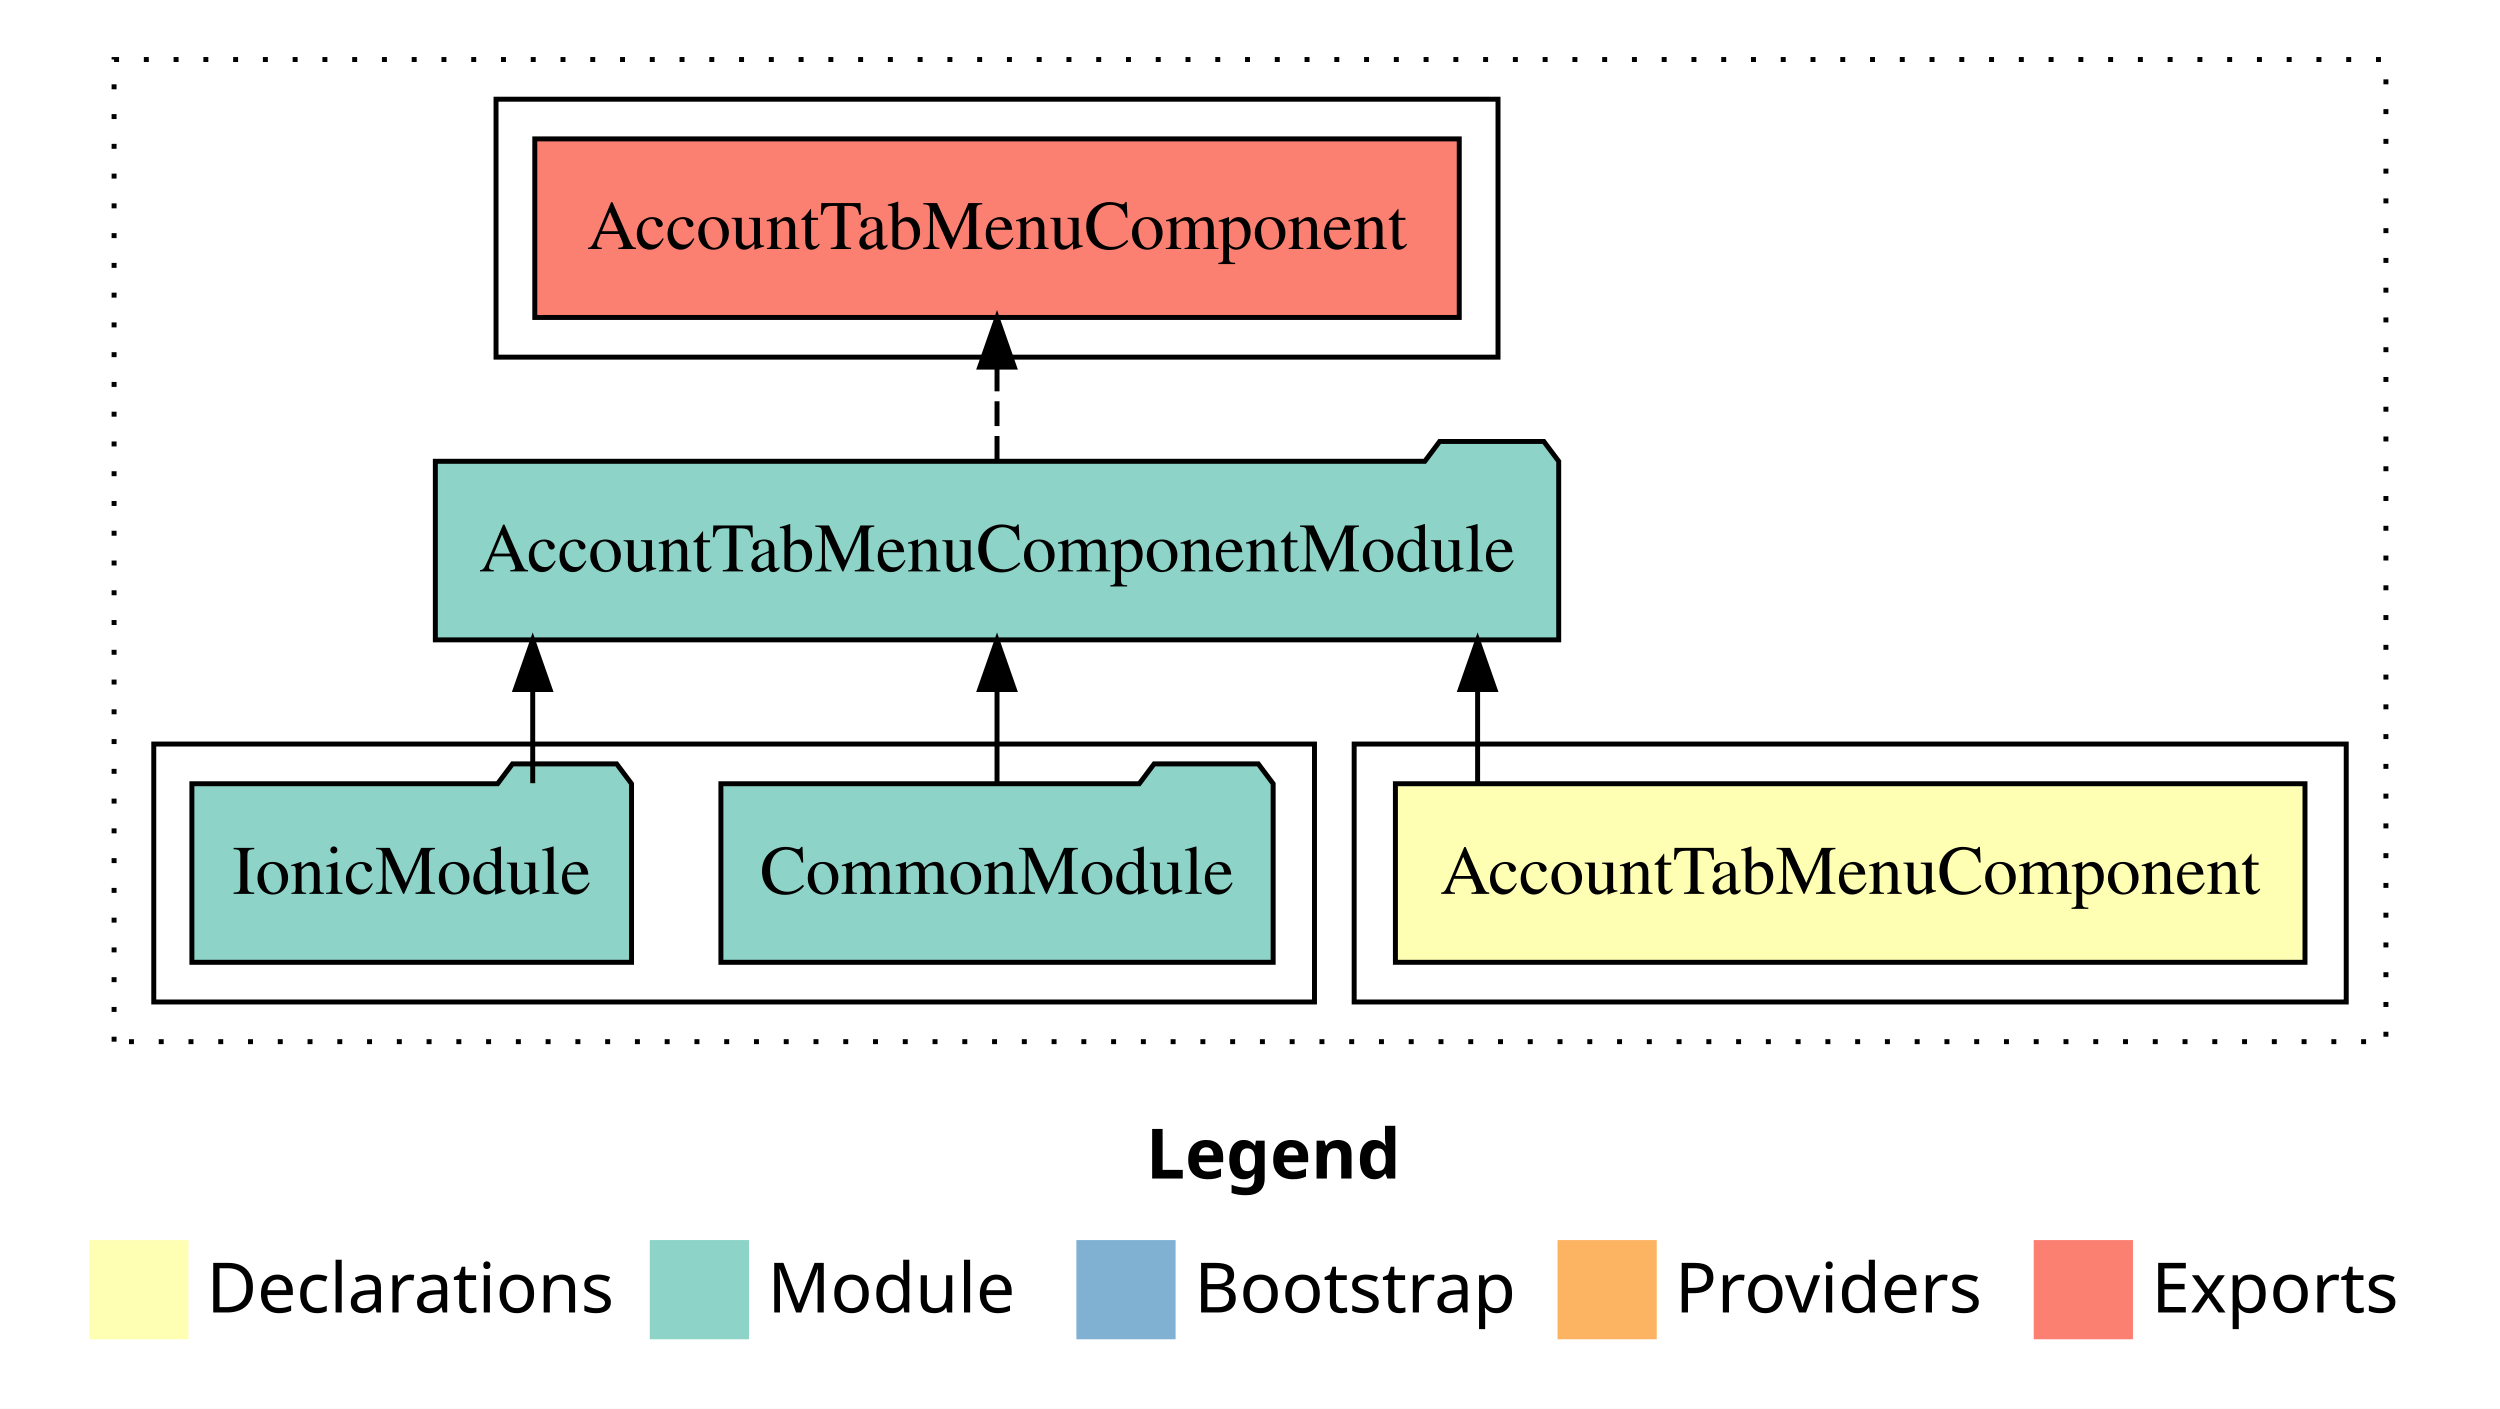
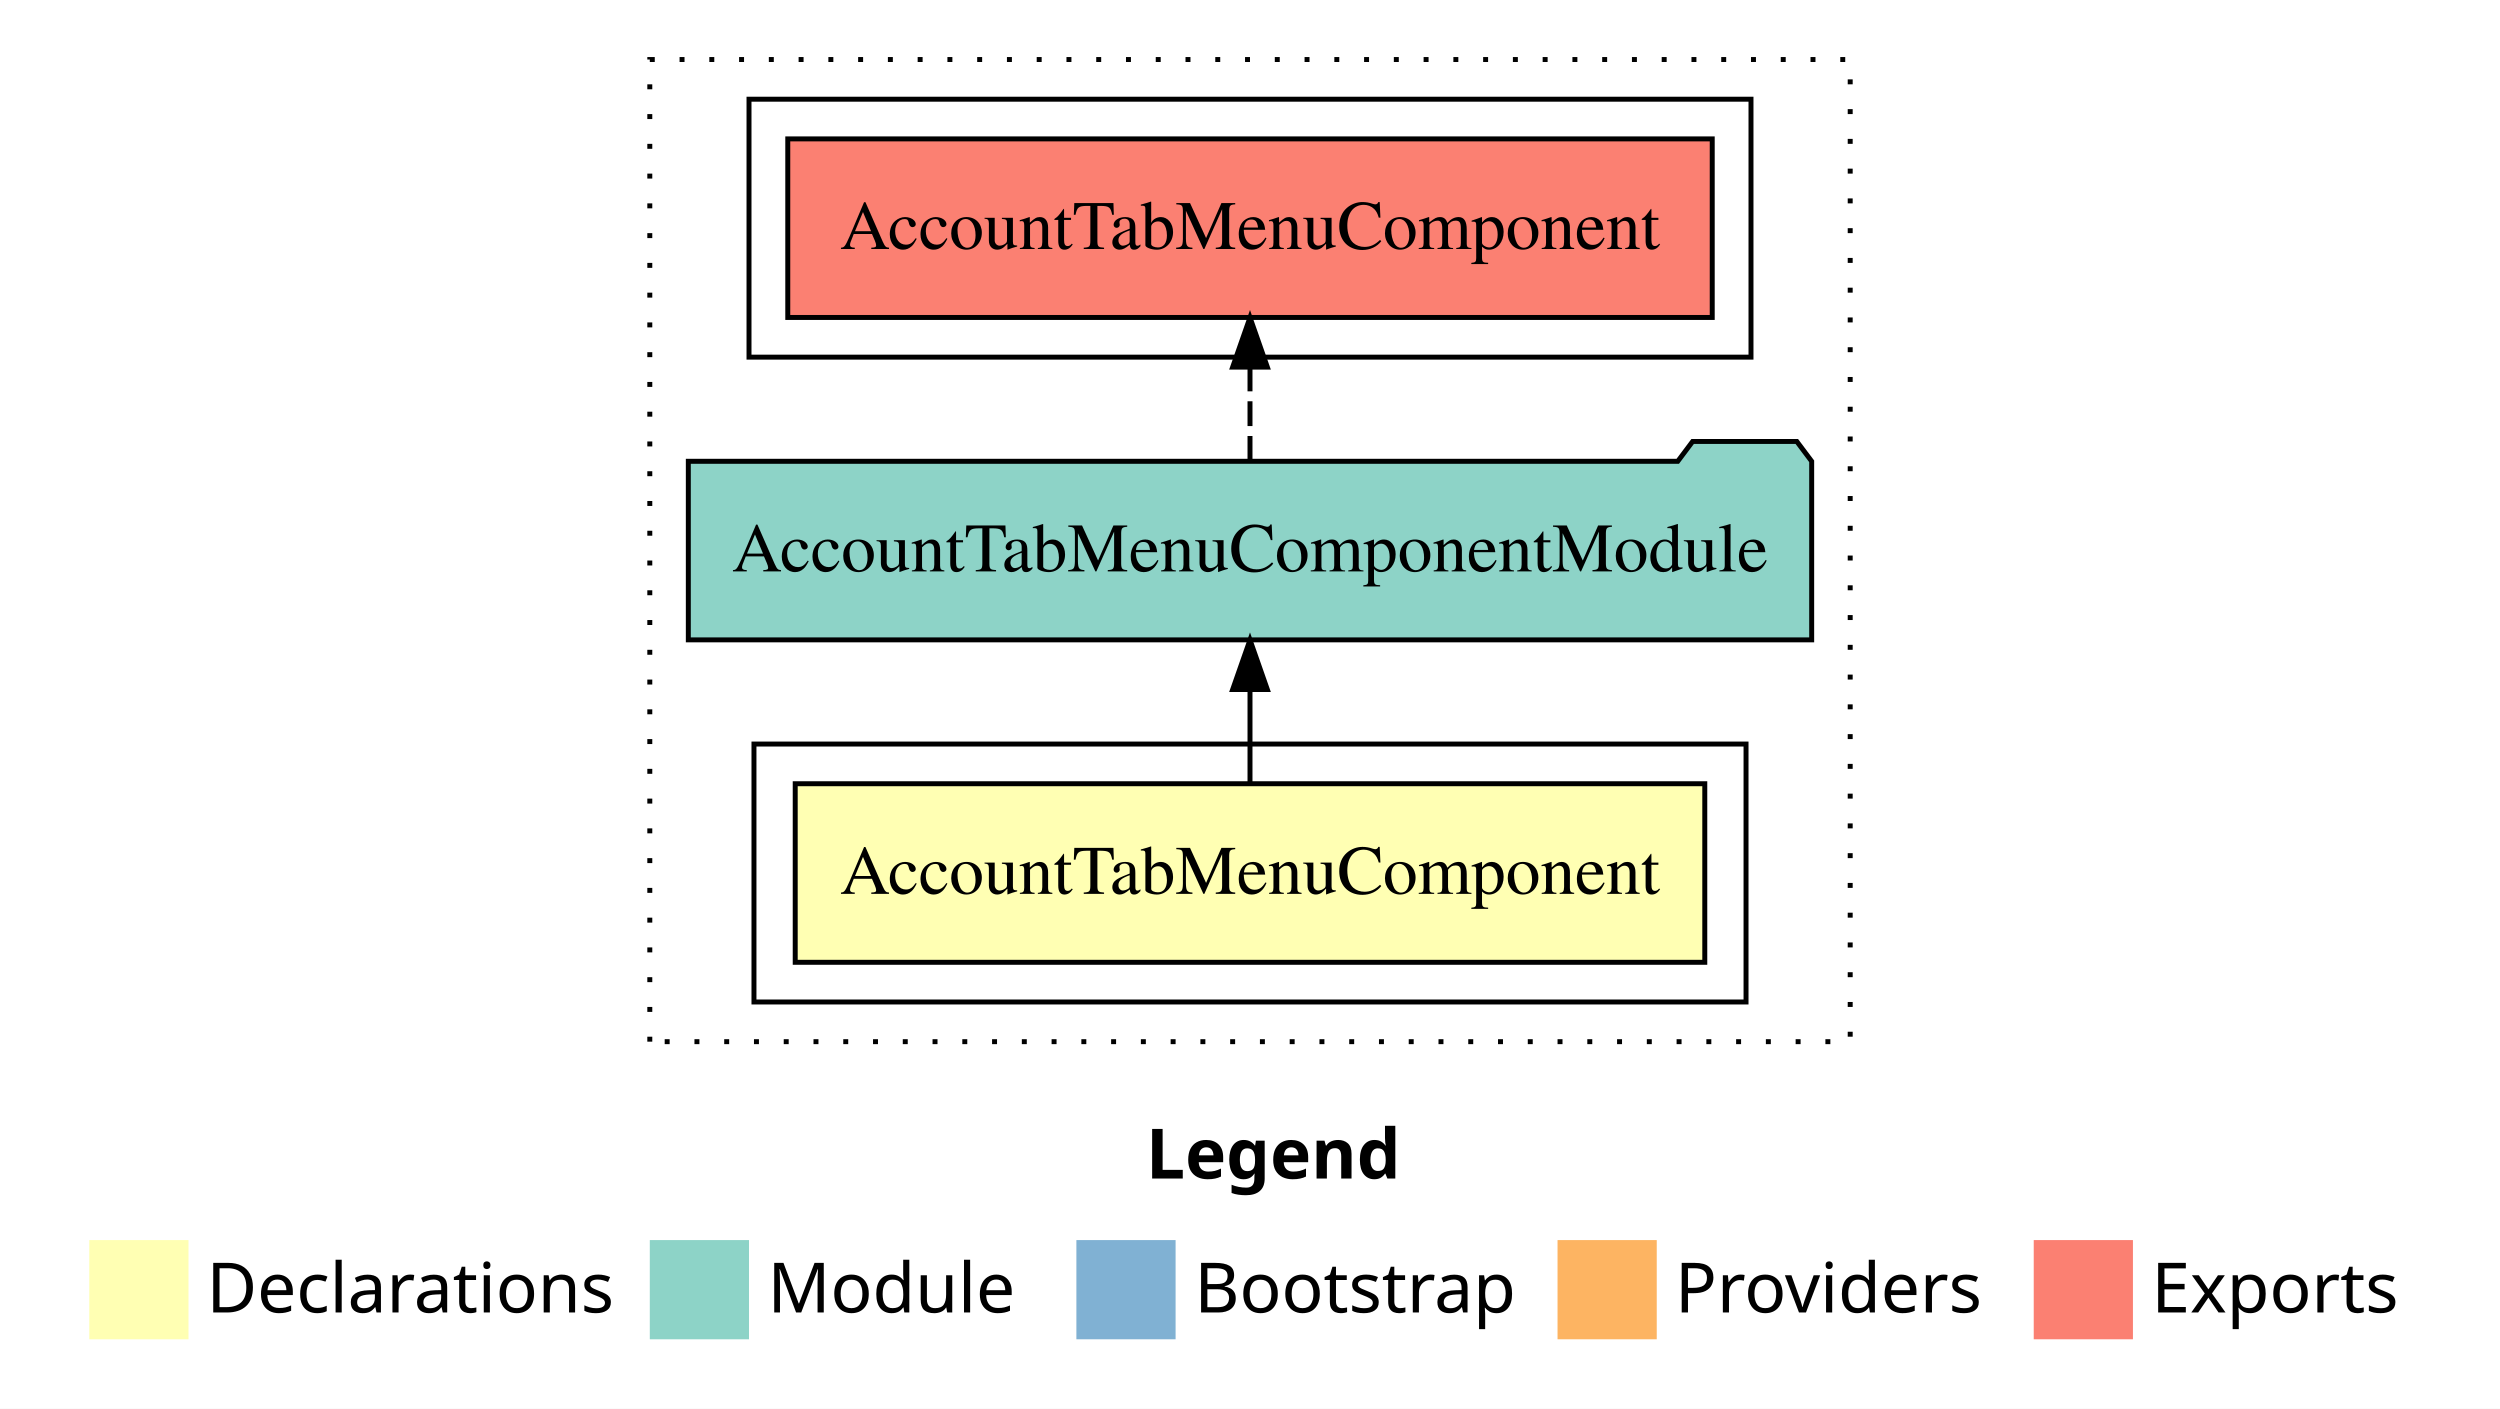
<svg xmlns="http://www.w3.org/2000/svg" width="504pt" height="284pt" viewBox="0.00 0.00 504.00 284.00">
  <g id="graph0" class="graph" transform="scale(1 1) rotate(0) translate(4 280)">
    <polygon fill="#ffffff" stroke="transparent" points="-4,4 -4,-280 500,-280 500,4 -4,4" />
    <text text-anchor="start" x="227.009" y="-42.4" font-family="sans-serif" font-weight="bold" font-size="14.00" fill="#000000">Legend</text>
    <polygon fill="#ffffb3" stroke="transparent" points="14,-10 14,-30 34,-30 34,-10 14,-10" />
    <text text-anchor="start" x="37.629" y="-15.4" font-family="sans-serif" font-size="14.00" fill="#000000">  Declarations</text>
    <polygon fill="#8dd3c7" stroke="transparent" points="127,-10 127,-30 147,-30 147,-10 127,-10" />
    <text text-anchor="start" x="150.725" y="-15.4" font-family="sans-serif" font-size="14.00" fill="#000000">  Module</text>
    <polygon fill="#80b1d3" stroke="transparent" points="213,-10 213,-30 233,-30 233,-10 213,-10" />
    <text text-anchor="start" x="236.781" y="-15.4" font-family="sans-serif" font-size="14.00" fill="#000000">  Bootstrap</text>
    <polygon fill="#fdb462" stroke="transparent" points="310,-10 310,-30 330,-30 330,-10 310,-10" />
    <text text-anchor="start" x="333.673" y="-15.4" font-family="sans-serif" font-size="14.00" fill="#000000">  Providers</text>
    <polygon fill="#fb8072" stroke="transparent" points="406,-10 406,-30 426,-30 426,-10 406,-10" />
    <text text-anchor="start" x="429.726" y="-15.4" font-family="sans-serif" font-size="14.00" fill="#000000">  Exports</text>
    <g id="clust1" class="cluster">
-       <polygon fill="none" stroke="#000000" stroke-dasharray="1,5" points="19,-70 19,-268 477,-268 477,-70 19,-70" />
+       <polygon fill="none" stroke="#000000" stroke-dasharray="1,5" points="127,-70 127,-268 369,-268 369,-70 127,-70" />
    </g>
    <g id="clust2" class="cluster">
-       <polygon fill="none" stroke="#000000" points="269,-78 269,-130 469,-130 469,-78 269,-78" />
-     </g>
-     <g id="clust4" class="cluster">
-       <polygon fill="none" stroke="#000000" points="27,-78 27,-130 261,-130 261,-78 27,-78" />
+       <polygon fill="none" stroke="#000000" points="148,-78 148,-130 348,-130 348,-78 148,-78" />
    </g>
    <g id="clust5" class="cluster">
-       <polygon fill="none" stroke="#000000" points="96,-208 96,-260 298,-260 298,-208 96,-208" />
+       <polygon fill="none" stroke="#000000" points="147,-208 147,-260 349,-260 349,-208 147,-208" />
    </g>
    <g id="node1" class="node">
-       <polygon fill="#ffffb3" stroke="#000000" points="460.685,-122 277.315,-122 277.315,-86 460.685,-86 460.685,-122" />
-       <text text-anchor="middle" x="369" y="-99.8" font-family="Times,serif" font-size="14.00" fill="#000000">AccountTabMenuComponent</text>
+       <polygon fill="#ffffb3" stroke="#000000" points="339.685,-122 156.315,-122 156.315,-86 339.685,-86 339.685,-122" />
+       <text text-anchor="middle" x="248" y="-99.8" font-family="Times,serif" font-size="14.00" fill="#000000">AccountTabMenuComponent</text>
    </g>
    <g id="node2" class="node">
-       <polygon fill="#8dd3c7" stroke="#000000" points="310.235,-187 307.235,-191 286.235,-191 283.235,-187 83.765,-187 83.765,-151 310.235,-151 310.235,-187" />
-       <text text-anchor="middle" x="197" y="-164.8" font-family="Times,serif" font-size="14.00" fill="#000000">AccountTabMenuComponentModule</text>
+       <polygon fill="#8dd3c7" stroke="#000000" points="361.235,-187 358.235,-191 337.235,-191 334.235,-187 134.765,-187 134.765,-151 361.235,-151 361.235,-187" />
+       <text text-anchor="middle" x="248" y="-164.8" font-family="Times,serif" font-size="14.00" fill="#000000">AccountTabMenuComponentModule</text>
    </g>
    <g id="edge1" class="edge">
-       <path fill="none" stroke="#000000" d="M293.887,-122.106C293.887,-122.106 293.887,-140.991 293.887,-140.991" />
-       <polygon fill="#000000" stroke="#000000" points="290.387,-140.991 293.887,-150.991 297.387,-140.991 290.387,-140.991" />
-     </g>
-     <g id="node5" class="node">
-       <polygon fill="#fb8072" stroke="#000000" points="290.185,-252 103.814,-252 103.814,-216 290.185,-216 290.185,-252" />
-       <text text-anchor="middle" x="197" y="-229.8" font-family="Times,serif" font-size="14.00" fill="#000000">AccountTabMenuComponent </text>
-     </g>
-     <g id="edge4" class="edge">
-       <path fill="none" stroke="#000000" stroke-dasharray="5,2" d="M197,-187.106C197,-187.106 197,-205.991 197,-205.991" />
-       <polygon fill="#000000" stroke="#000000" points="193.5,-205.991 197,-215.991 200.5,-205.991 193.5,-205.991" />
+       <path fill="none" stroke="#000000" d="M248,-122.106C248,-122.106 248,-140.991 248,-140.991" />
+       <polygon fill="#000000" stroke="#000000" points="244.5,-140.991 248,-150.991 251.5,-140.991 244.5,-140.991" />
    </g>
    <g id="node3" class="node">
-       <polygon fill="#8dd3c7" stroke="#000000" points="252.668,-122 249.668,-126 228.668,-126 225.668,-122 141.332,-122 141.332,-86 252.668,-86 252.668,-122" />
-       <text text-anchor="middle" x="197" y="-99.8" font-family="Times,serif" font-size="14.00" fill="#000000">CommonModule</text>
+       <polygon fill="#fb8072" stroke="#000000" points="341.185,-252 154.815,-252 154.815,-216 341.185,-216 341.185,-252" />
+       <text text-anchor="middle" x="248" y="-229.8" font-family="Times,serif" font-size="14.00" fill="#000000">AccountTabMenuComponent </text>
    </g>
    <g id="edge2" class="edge">
-       <path fill="none" stroke="#000000" d="M197,-122.106C197,-122.106 197,-140.991 197,-140.991" />
-       <polygon fill="#000000" stroke="#000000" points="193.5,-140.991 197,-150.991 200.5,-140.991 193.5,-140.991" />
-     </g>
-     <g id="node4" class="node">
-       <polygon fill="#8dd3c7" stroke="#000000" points="123.316,-122 120.316,-126 99.316,-126 96.316,-122 34.684,-122 34.684,-86 123.316,-86 123.316,-122" />
-       <text text-anchor="middle" x="79" y="-99.8" font-family="Times,serif" font-size="14.00" fill="#000000">IonicModule</text>
-     </g>
-     <g id="edge3" class="edge">
-       <path fill="none" stroke="#000000" d="M103.395,-122.106C103.395,-122.106 103.395,-140.991 103.395,-140.991" />
-       <polygon fill="#000000" stroke="#000000" points="99.895,-140.991 103.395,-150.991 106.895,-140.991 99.895,-140.991" />
+       <path fill="none" stroke="#000000" stroke-dasharray="5,2" d="M248,-187.106C248,-187.106 248,-205.991 248,-205.991" />
+       <polygon fill="#000000" stroke="#000000" points="244.5,-205.991 248,-215.991 251.5,-205.991 244.5,-205.991" />
    </g>
  </g>
</svg>
